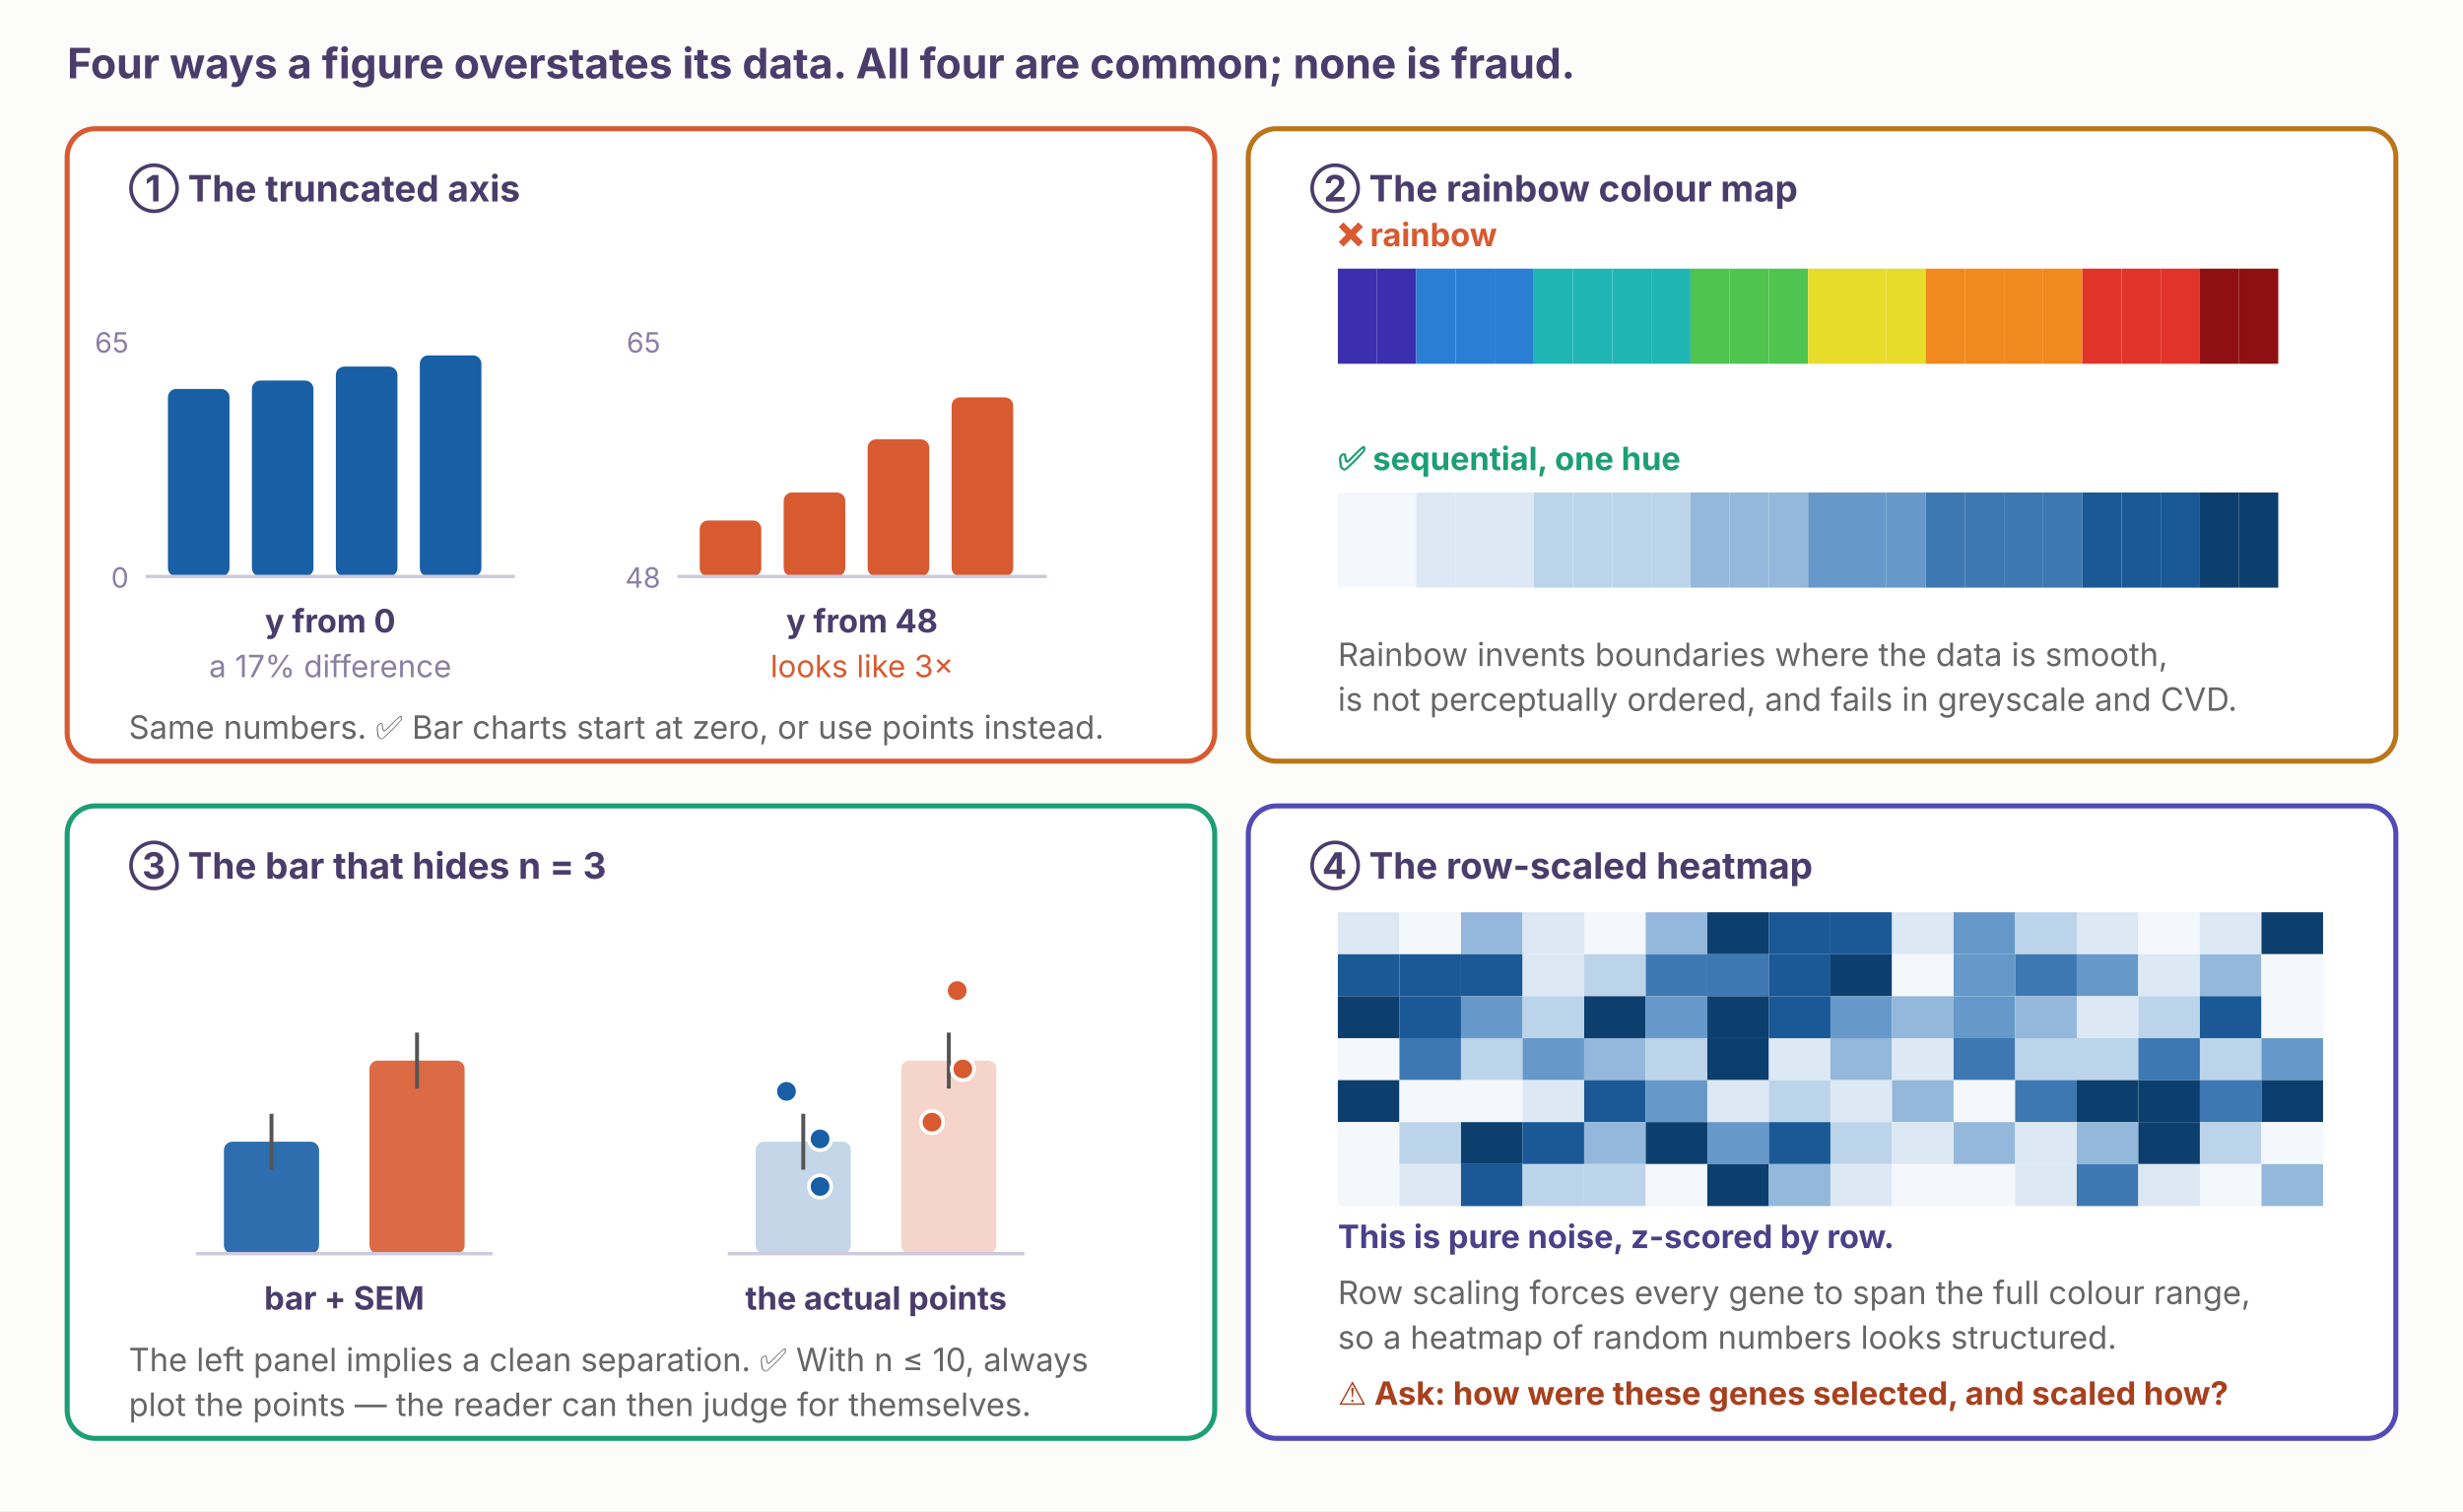
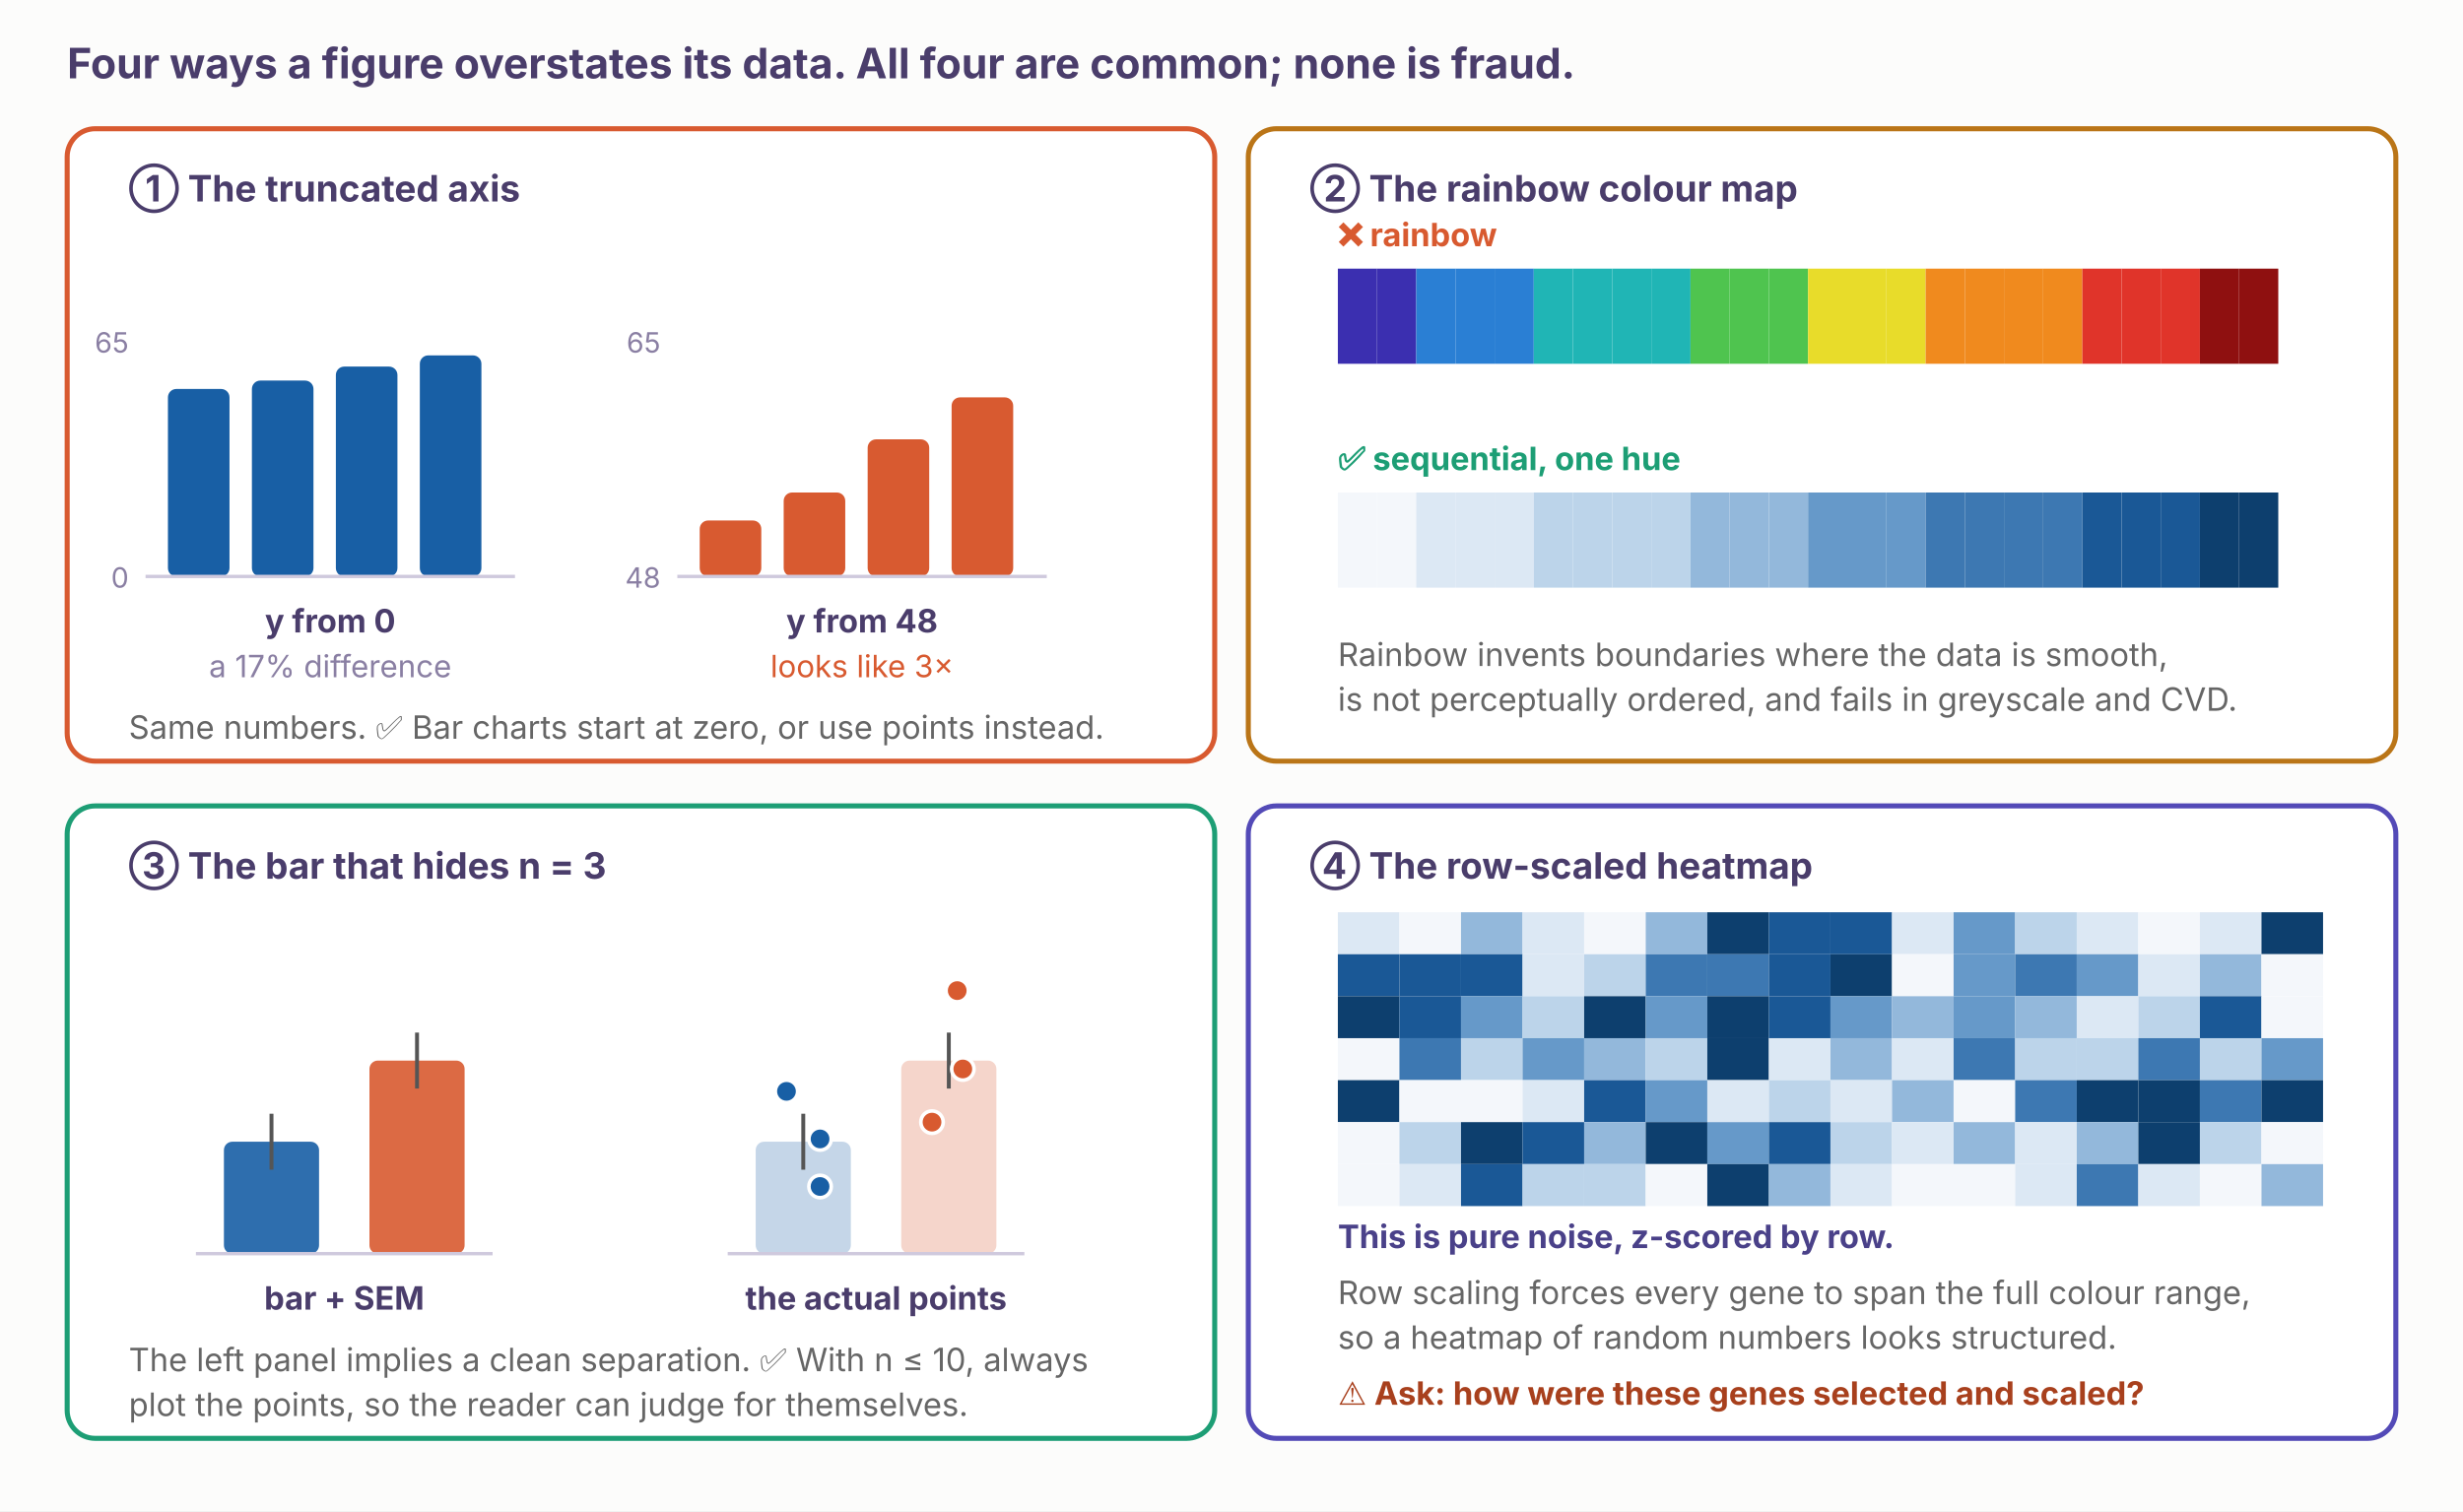
<svg xmlns="http://www.w3.org/2000/svg" viewBox="0 0 880 540" width="880" height="540" font-family="Pretendard, -apple-system, BlinkMacSystemFont, 'Segoe UI', sans-serif">
  <rect width="880" height="540" fill="#fcfcfb" />
  <text x="24" y="28" font-size="15" font-weight="700" fill="#4A3D6B">Four ways a figure overstates its data. All four are common; none is fraud.</text>
  <rect x="24" y="46" width="410" height="226" rx="10" fill="#ffffff" stroke="#D85A30" stroke-width="1.8" />
  <text x="46" y="72" font-size="13" font-weight="700" fill="#4A3D6B">① The truncated axis</text>
  <rect x="60" y="139" width="22" height="67" rx="3" fill="#185FA5" />
  <rect x="90" y="136" width="22" height="70" rx="3" fill="#185FA5" />
  <rect x="120" y="131" width="22" height="75" rx="3" fill="#185FA5" />
  <rect x="150" y="127" width="22" height="79" rx="3" fill="#185FA5" />
  <line x1="52" y1="206" x2="184" y2="206" stroke="#cfc9dd" stroke-width="1.2" />
  <text x="46" y="126" font-size="10" fill="#8A7FA3" text-anchor="end">65</text>
  <text x="46" y="210" font-size="10" fill="#8A7FA3" text-anchor="end">0</text>
  <text x="118" y="226" font-size="11.5" font-weight="700" fill="#4A3D6B" text-anchor="middle">y from 0</text>
  <text x="118" y="242" font-size="11" fill="#8A7FA3" text-anchor="middle">a 17% difference</text>
  <rect x="250" y="186" width="22" height="20" rx="3" fill="#D85A30" />
  <rect x="280" y="176" width="22" height="30" rx="3" fill="#D85A30" />
  <rect x="310" y="157" width="22" height="49" rx="3" fill="#D85A30" />
  <rect x="340" y="142" width="22" height="64" rx="3" fill="#D85A30" />
  <line x1="242" y1="206" x2="374" y2="206" stroke="#cfc9dd" stroke-width="1.2" />
  <text x="236" y="126" font-size="10" fill="#8A7FA3" text-anchor="end">65</text>
  <text x="236" y="210" font-size="10" fill="#8A7FA3" text-anchor="end">48</text>
  <text x="308" y="226" font-size="11.5" font-weight="700" fill="#4A3D6B" text-anchor="middle">y from 48</text>
  <text x="308" y="242" font-size="11" fill="#D85A30" text-anchor="middle">looks like 3×</text>
  <text x="46" y="264" font-size="11.5" fill="#666">Same numbers. ✅ Bar charts start at zero, or use points instead.</text>
  <rect x="446" y="46" width="410" height="226" rx="10" fill="#ffffff" stroke="#BA7517" stroke-width="1.8" />
  <text x="468" y="72" font-size="13" font-weight="700" fill="#4A3D6B">② The rainbow colour map</text>
  <rect x="478" y="96" width="14" height="34" fill="#3b2fb0" />
  <rect x="492" y="96" width="14" height="34" fill="#3b2fb0" />
  <rect x="506" y="96" width="14" height="34" fill="#2a7fd4" />
  <rect x="520" y="96" width="14" height="34" fill="#2a7fd4" />
  <rect x="534" y="96" width="14" height="34" fill="#2a7fd4" />
  <rect x="548" y="96" width="14" height="34" fill="#20b5b5" />
  <rect x="562" y="96" width="14" height="34" fill="#20b5b5" />
  <rect x="576" y="96" width="14" height="34" fill="#20b5b5" />
  <rect x="590" y="96" width="14" height="34" fill="#20b5b5" />
  <rect x="604" y="96" width="14" height="34" fill="#4fc44f" />
  <rect x="618" y="96" width="14" height="34" fill="#4fc44f" />
  <rect x="632" y="96" width="14" height="34" fill="#4fc44f" />
  <rect x="646" y="96" width="14" height="34" fill="#e8dc2a" />
  <rect x="660" y="96" width="14" height="34" fill="#e8dc2a" />
  <rect x="674" y="96" width="14" height="34" fill="#e8dc2a" />
  <rect x="688" y="96" width="14" height="34" fill="#f08a1e" />
  <rect x="702" y="96" width="14" height="34" fill="#f08a1e" />
  <rect x="716" y="96" width="14" height="34" fill="#f08a1e" />
  <rect x="730" y="96" width="14" height="34" fill="#f08a1e" />
  <rect x="744" y="96" width="14" height="34" fill="#e0342a" />
  <rect x="758" y="96" width="14" height="34" fill="#e0342a" />
  <rect x="772" y="96" width="14" height="34" fill="#e0342a" />
  <rect x="786" y="96" width="14" height="34" fill="#8f1010" />
  <rect x="800" y="96" width="14" height="34" fill="#8f1010" />
  <text x="478" y="88" font-size="11.5" font-weight="700" fill="#D85A30">❌ rainbow</text>
  <rect x="478" y="176" width="14" height="34" fill="#f4f7fb" />
  <rect x="492" y="176" width="14" height="34" fill="#f4f7fb" />
  <rect x="506" y="176" width="14" height="34" fill="#dce8f4" />
  <rect x="520" y="176" width="14" height="34" fill="#dce8f4" />
  <rect x="534" y="176" width="14" height="34" fill="#dce8f4" />
  <rect x="548" y="176" width="14" height="34" fill="#bcd4ea" />
  <rect x="562" y="176" width="14" height="34" fill="#bcd4ea" />
  <rect x="576" y="176" width="14" height="34" fill="#bcd4ea" />
  <rect x="590" y="176" width="14" height="34" fill="#bcd4ea" />
  <rect x="604" y="176" width="14" height="34" fill="#93b8db" />
  <rect x="618" y="176" width="14" height="34" fill="#93b8db" />
  <rect x="632" y="176" width="14" height="34" fill="#93b8db" />
  <rect x="646" y="176" width="14" height="34" fill="#6699c9" />
  <rect x="660" y="176" width="14" height="34" fill="#6699c9" />
  <rect x="674" y="176" width="14" height="34" fill="#6699c9" />
  <rect x="688" y="176" width="14" height="34" fill="#3d78b2" />
  <rect x="702" y="176" width="14" height="34" fill="#3d78b2" />
  <rect x="716" y="176" width="14" height="34" fill="#3d78b2" />
  <rect x="730" y="176" width="14" height="34" fill="#3d78b2" />
  <rect x="744" y="176" width="14" height="34" fill="#1a5896" />
  <rect x="758" y="176" width="14" height="34" fill="#1a5896" />
  <rect x="772" y="176" width="14" height="34" fill="#1a5896" />
  <rect x="786" y="176" width="14" height="34" fill="#0d3f6e" />
  <rect x="800" y="176" width="14" height="34" fill="#0d3f6e" />
  <text x="478" y="168" font-size="11.5" font-weight="700" fill="#1D9E75">✅ sequential, one hue</text>
  <text x="478" y="238" font-size="11.5" fill="#666">Rainbow invents boundaries where the data is smooth,</text>
  <text x="478" y="254" font-size="11.5" fill="#666">is not perceptually ordered, and fails in greyscale and CVD.</text>
  <rect x="24" y="288" width="410" height="226" rx="10" fill="#ffffff" stroke="#1D9E75" stroke-width="1.8" />
  <text x="46" y="314" font-size="13" font-weight="700" fill="#4A3D6B">③ The bar that hides n = 3</text>
  <rect x="80" y="408" width="34" height="40" rx="3" fill="#185FA5" fill-opacity="0.9" />
  <line x1="97" y1="398" x2="97" y2="418" stroke="#555" stroke-width="1.4" />
  <rect x="132" y="379" width="34" height="69" rx="3" fill="#D85A30" fill-opacity="0.9" />
  <line x1="149" y1="369" x2="149" y2="389" stroke="#555" stroke-width="1.4" />
  <line x1="70" y1="448" x2="176" y2="448" stroke="#cfc9dd" stroke-width="1.2" />
  <text x="123" y="468" font-size="11.5" font-weight="700" fill="#4A3D6B" text-anchor="middle">bar + SEM</text>
  <rect x="270" y="408" width="34" height="40" rx="3" fill="#185FA5" fill-opacity="0.25" />
  <line x1="287" y1="398" x2="287" y2="418" stroke="#555" stroke-width="1.4" />
  <circle cx="293" cy="424" r="4" fill="#185FA5" stroke="#fff" stroke-width="1.3" />
  <circle cx="293" cy="407" r="4" fill="#185FA5" stroke="#fff" stroke-width="1.3" />
  <circle cx="281" cy="390" r="4" fill="#185FA5" stroke="#fff" stroke-width="1.3" />
  <rect x="322" y="379" width="34" height="69" rx="3" fill="#D85A30" fill-opacity="0.25" />
  <line x1="339" y1="369" x2="339" y2="389" stroke="#555" stroke-width="1.4" />
  <circle cx="333" cy="401" r="4" fill="#D85A30" stroke="#fff" stroke-width="1.3" />
  <circle cx="344" cy="382" r="4" fill="#D85A30" stroke="#fff" stroke-width="1.3" />
  <circle cx="342" cy="354" r="4" fill="#D85A30" stroke="#fff" stroke-width="1.3" />
  <line x1="260" y1="448" x2="366" y2="448" stroke="#cfc9dd" stroke-width="1.2" />
  <text x="313" y="468" font-size="11.5" font-weight="700" fill="#4A3D6B" text-anchor="middle">the actual points</text>
  <text x="46" y="490" font-size="11.5" fill="#666">The left panel implies a clean separation. ✅ With n ≤ 10, always</text>
-   <text x="46" y="506" font-size="11.5" fill="#666">plot the points — the reader can then judge for themselves.</text>
+   <text x="46" y="506" font-size="11.5" fill="#666">plot the points, so the reader can judge for themselves.</text>
  <rect x="446" y="288" width="410" height="226" rx="10" fill="#ffffff" stroke="#534AB7" stroke-width="1.8" />
  <text x="468" y="314" font-size="13" font-weight="700" fill="#4A3D6B">④ The row-scaled heatmap</text>
  <rect x="478" y="326" width="22" height="15" fill="#dce8f4" />
  <rect x="500" y="326" width="22" height="15" fill="#f4f7fb" />
  <rect x="522" y="326" width="22" height="15" fill="#93b8db" />
  <rect x="544" y="326" width="22" height="15" fill="#dce8f4" />
  <rect x="566" y="326" width="22" height="15" fill="#f4f7fb" />
  <rect x="588" y="326" width="22" height="15" fill="#93b8db" />
  <rect x="610" y="326" width="22" height="15" fill="#0d3f6e" />
  <rect x="632" y="326" width="22" height="15" fill="#1a5896" />
  <rect x="654" y="326" width="22" height="15" fill="#1a5896" />
  <rect x="676" y="326" width="22" height="15" fill="#dce8f4" />
  <rect x="698" y="326" width="22" height="15" fill="#6699c9" />
  <rect x="720" y="326" width="22" height="15" fill="#bcd4ea" />
  <rect x="742" y="326" width="22" height="15" fill="#dce8f4" />
  <rect x="764" y="326" width="22" height="15" fill="#f4f7fb" />
  <rect x="786" y="326" width="22" height="15" fill="#dce8f4" />
  <rect x="808" y="326" width="22" height="15" fill="#0d3f6e" />
  <rect x="478" y="341" width="22" height="15" fill="#1a5896" />
  <rect x="500" y="341" width="22" height="15" fill="#1a5896" />
  <rect x="522" y="341" width="22" height="15" fill="#1a5896" />
  <rect x="544" y="341" width="22" height="15" fill="#dce8f4" />
  <rect x="566" y="341" width="22" height="15" fill="#bcd4ea" />
  <rect x="588" y="341" width="22" height="15" fill="#3d78b2" />
  <rect x="610" y="341" width="22" height="15" fill="#3d78b2" />
  <rect x="632" y="341" width="22" height="15" fill="#1a5896" />
  <rect x="654" y="341" width="22" height="15" fill="#0d3f6e" />
  <rect x="676" y="341" width="22" height="15" fill="#f4f7fb" />
  <rect x="698" y="341" width="22" height="15" fill="#6699c9" />
  <rect x="720" y="341" width="22" height="15" fill="#3d78b2" />
  <rect x="742" y="341" width="22" height="15" fill="#6699c9" />
  <rect x="764" y="341" width="22" height="15" fill="#dce8f4" />
  <rect x="786" y="341" width="22" height="15" fill="#93b8db" />
  <rect x="808" y="341" width="22" height="15" fill="#f4f7fb" />
  <rect x="478" y="356" width="22" height="15" fill="#0d3f6e" />
  <rect x="500" y="356" width="22" height="15" fill="#1a5896" />
  <rect x="522" y="356" width="22" height="15" fill="#6699c9" />
  <rect x="544" y="356" width="22" height="15" fill="#bcd4ea" />
  <rect x="566" y="356" width="22" height="15" fill="#0d3f6e" />
  <rect x="588" y="356" width="22" height="15" fill="#6699c9" />
  <rect x="610" y="356" width="22" height="15" fill="#0d3f6e" />
  <rect x="632" y="356" width="22" height="15" fill="#1a5896" />
  <rect x="654" y="356" width="22" height="15" fill="#6699c9" />
  <rect x="676" y="356" width="22" height="15" fill="#93b8db" />
  <rect x="698" y="356" width="22" height="15" fill="#6699c9" />
  <rect x="720" y="356" width="22" height="15" fill="#93b8db" />
  <rect x="742" y="356" width="22" height="15" fill="#dce8f4" />
  <rect x="764" y="356" width="22" height="15" fill="#bcd4ea" />
  <rect x="786" y="356" width="22" height="15" fill="#1a5896" />
  <rect x="808" y="356" width="22" height="15" fill="#f4f7fb" />
  <rect x="478" y="371" width="22" height="15" fill="#f4f7fb" />
  <rect x="500" y="371" width="22" height="15" fill="#3d78b2" />
  <rect x="522" y="371" width="22" height="15" fill="#bcd4ea" />
  <rect x="544" y="371" width="22" height="15" fill="#6699c9" />
  <rect x="566" y="371" width="22" height="15" fill="#93b8db" />
  <rect x="588" y="371" width="22" height="15" fill="#bcd4ea" />
  <rect x="610" y="371" width="22" height="15" fill="#0d3f6e" />
  <rect x="632" y="371" width="22" height="15" fill="#dce8f4" />
  <rect x="654" y="371" width="22" height="15" fill="#93b8db" />
  <rect x="676" y="371" width="22" height="15" fill="#dce8f4" />
  <rect x="698" y="371" width="22" height="15" fill="#3d78b2" />
  <rect x="720" y="371" width="22" height="15" fill="#bcd4ea" />
  <rect x="742" y="371" width="22" height="15" fill="#bcd4ea" />
  <rect x="764" y="371" width="22" height="15" fill="#3d78b2" />
  <rect x="786" y="371" width="22" height="15" fill="#bcd4ea" />
  <rect x="808" y="371" width="22" height="15" fill="#6699c9" />
  <rect x="478" y="386" width="22" height="15" fill="#0d3f6e" />
  <rect x="500" y="386" width="22" height="15" fill="#f4f7fb" />
  <rect x="522" y="386" width="22" height="15" fill="#f4f7fb" />
  <rect x="544" y="386" width="22" height="15" fill="#dce8f4" />
  <rect x="566" y="386" width="22" height="15" fill="#1a5896" />
  <rect x="588" y="386" width="22" height="15" fill="#6699c9" />
  <rect x="610" y="386" width="22" height="15" fill="#dce8f4" />
  <rect x="632" y="386" width="22" height="15" fill="#bcd4ea" />
  <rect x="654" y="386" width="22" height="15" fill="#dce8f4" />
  <rect x="676" y="386" width="22" height="15" fill="#93b8db" />
  <rect x="698" y="386" width="22" height="15" fill="#f4f7fb" />
  <rect x="720" y="386" width="22" height="15" fill="#3d78b2" />
  <rect x="742" y="386" width="22" height="15" fill="#0d3f6e" />
  <rect x="764" y="386" width="22" height="15" fill="#0d3f6e" />
  <rect x="786" y="386" width="22" height="15" fill="#3d78b2" />
  <rect x="808" y="386" width="22" height="15" fill="#0d3f6e" />
  <rect x="478" y="401" width="22" height="15" fill="#f4f7fb" />
  <rect x="500" y="401" width="22" height="15" fill="#bcd4ea" />
  <rect x="522" y="401" width="22" height="15" fill="#0d3f6e" />
  <rect x="544" y="401" width="22" height="15" fill="#1a5896" />
  <rect x="566" y="401" width="22" height="15" fill="#93b8db" />
  <rect x="588" y="401" width="22" height="15" fill="#0d3f6e" />
  <rect x="610" y="401" width="22" height="15" fill="#6699c9" />
  <rect x="632" y="401" width="22" height="15" fill="#1a5896" />
  <rect x="654" y="401" width="22" height="15" fill="#bcd4ea" />
  <rect x="676" y="401" width="22" height="15" fill="#dce8f4" />
  <rect x="698" y="401" width="22" height="15" fill="#93b8db" />
  <rect x="720" y="401" width="22" height="15" fill="#dce8f4" />
  <rect x="742" y="401" width="22" height="15" fill="#93b8db" />
  <rect x="764" y="401" width="22" height="15" fill="#0d3f6e" />
  <rect x="786" y="401" width="22" height="15" fill="#bcd4ea" />
  <rect x="808" y="401" width="22" height="15" fill="#f4f7fb" />
  <rect x="478" y="416" width="22" height="15" fill="#f4f7fb" />
  <rect x="500" y="416" width="22" height="15" fill="#dce8f4" />
  <rect x="522" y="416" width="22" height="15" fill="#1a5896" />
  <rect x="544" y="416" width="22" height="15" fill="#bcd4ea" />
  <rect x="566" y="416" width="22" height="15" fill="#bcd4ea" />
  <rect x="588" y="416" width="22" height="15" fill="#f4f7fb" />
  <rect x="610" y="416" width="22" height="15" fill="#0d3f6e" />
  <rect x="632" y="416" width="22" height="15" fill="#93b8db" />
  <rect x="654" y="416" width="22" height="15" fill="#dce8f4" />
  <rect x="676" y="416" width="22" height="15" fill="#f4f7fb" />
  <rect x="698" y="416" width="22" height="15" fill="#f4f7fb" />
  <rect x="720" y="416" width="22" height="15" fill="#dce8f4" />
  <rect x="742" y="416" width="22" height="15" fill="#3d78b2" />
  <rect x="764" y="416" width="22" height="15" fill="#dce8f4" />
  <rect x="786" y="416" width="22" height="15" fill="#f4f7fb" />
  <rect x="808" y="416" width="22" height="15" fill="#93b8db" />
  <text x="478" y="446" font-size="11.5" font-weight="700" fill="#4a4189">This is pure noise, z-scored by row.</text>
  <text x="478" y="466" font-size="11.5" fill="#666">Row scaling forces every gene to span the full colour range,</text>
  <text x="478" y="482" font-size="11.5" fill="#666">so a heatmap of random numbers looks structured.</text>
-   <text x="478" y="502" font-size="11.5" font-weight="700" fill="#a8401d">⚠️ Ask: how were these genes selected, and scaled how?</text>
+   <text x="478" y="502" font-size="11.5" font-weight="700" fill="#a8401d">⚠️ Ask: how were these genes selected and scaled?</text>
</svg>
